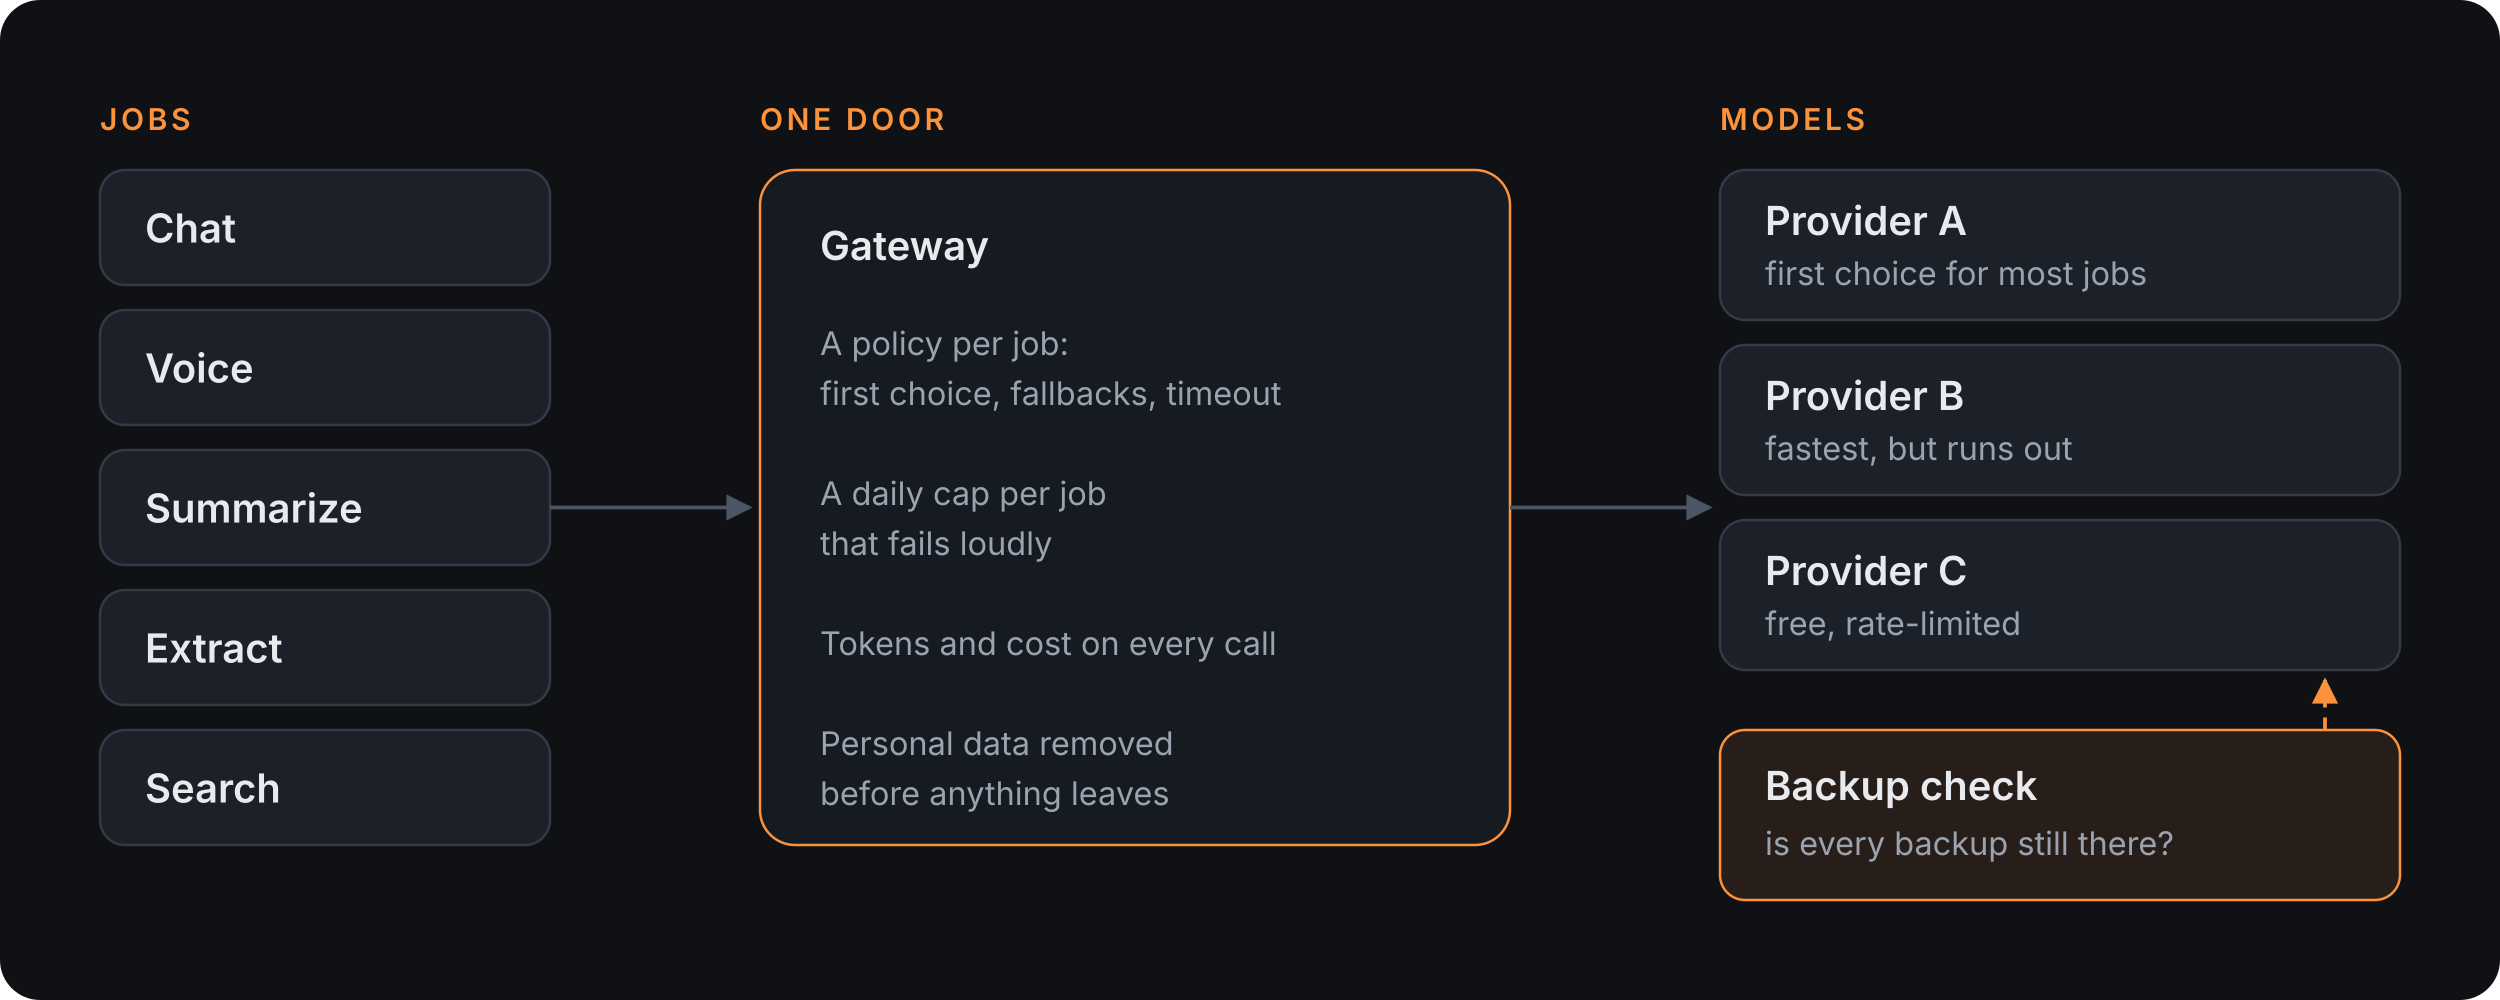
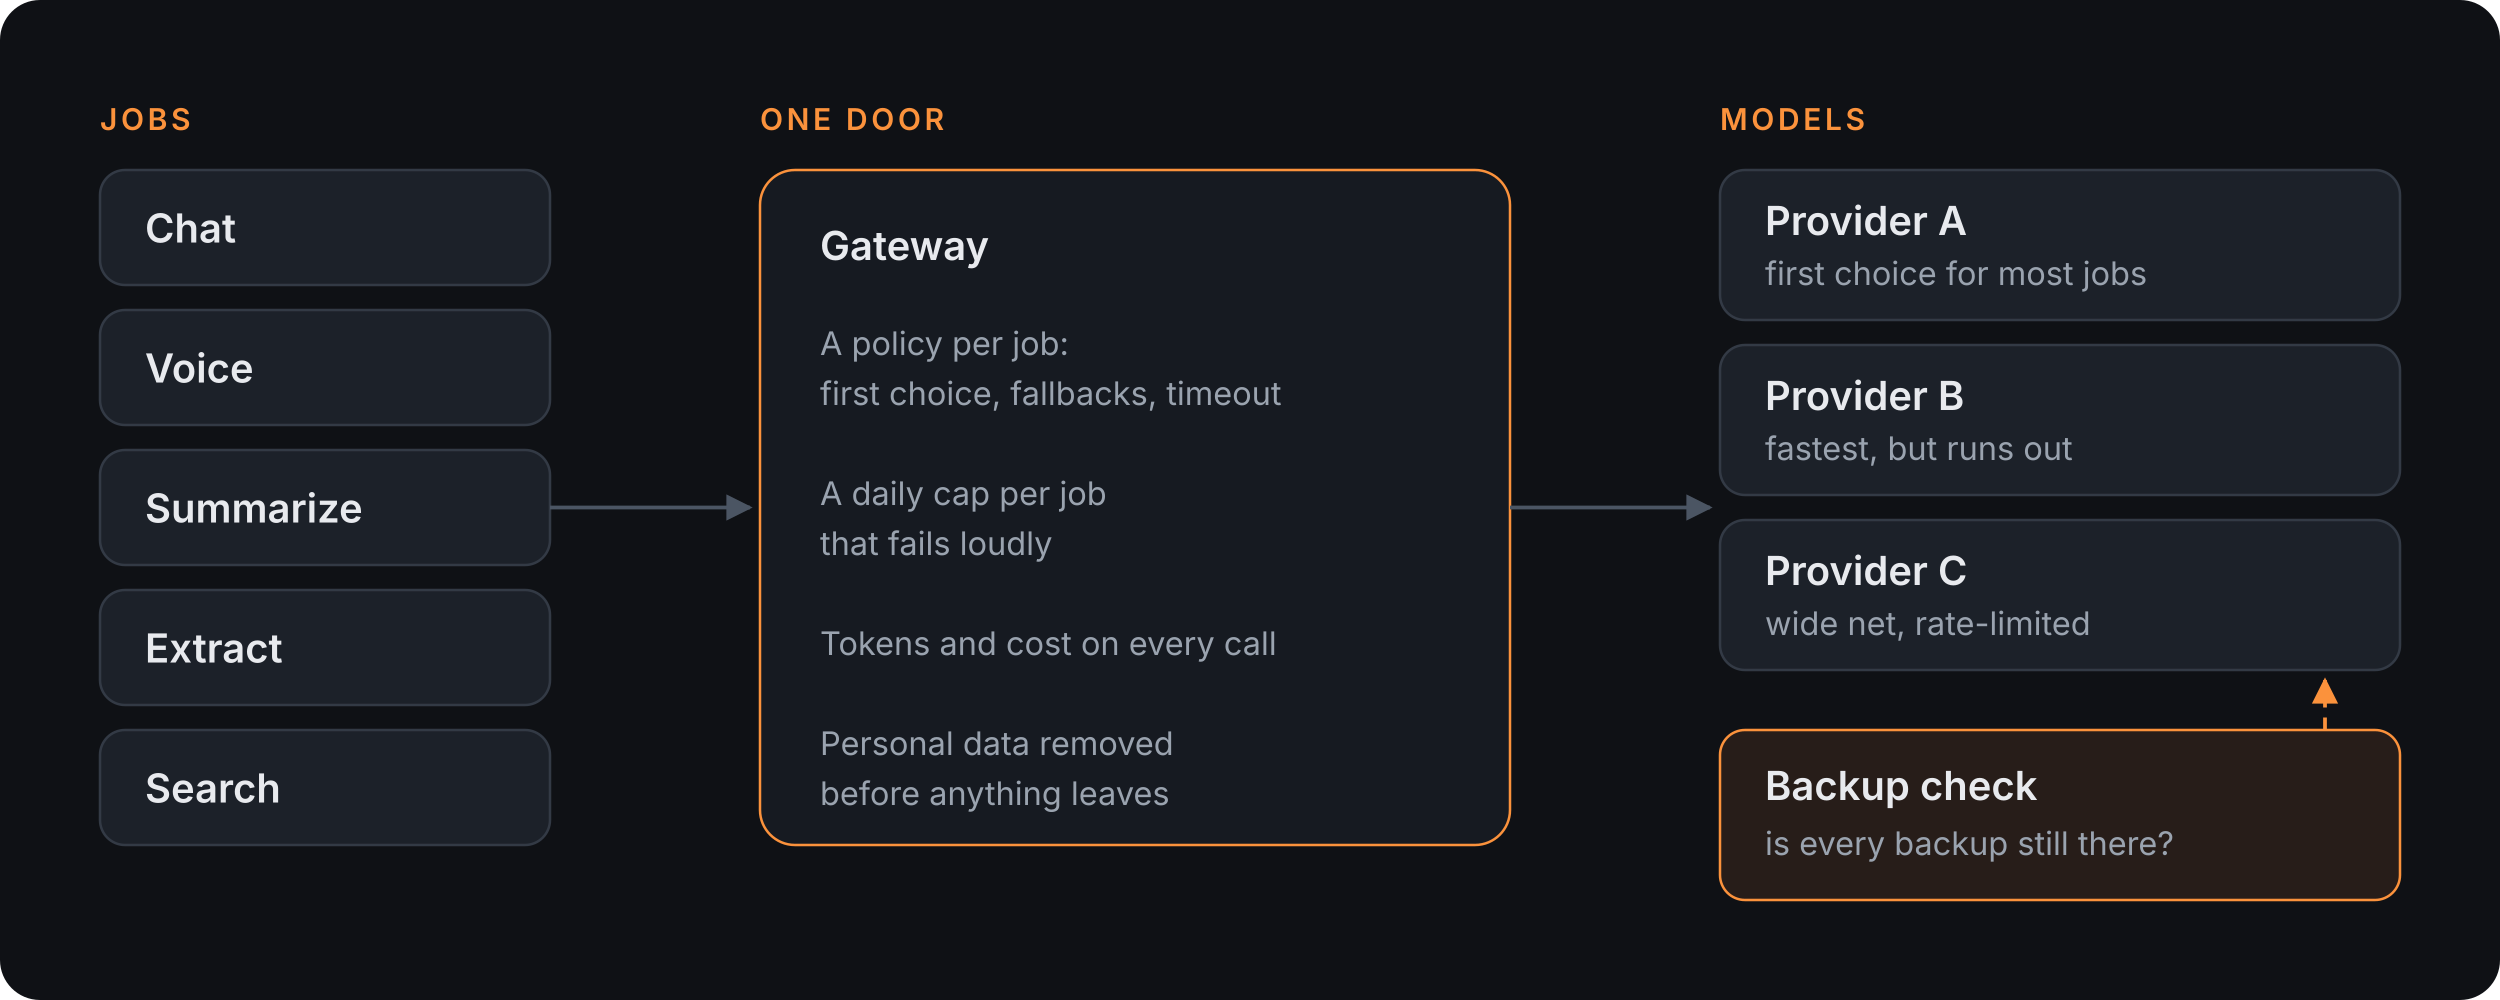
<svg xmlns="http://www.w3.org/2000/svg" viewBox="0 0 1000 400" font-family="Inter, system-ui, sans-serif">
  <style>
    .bg{fill:#0f1115}.box{fill:#1c2129;stroke:#333a45}.door{fill:#161a21;stroke:#fb923c}
    .acc{fill:rgba(251,146,60,.10);stroke:#fb923c}.t{fill:#e8eaee;font-size:16px;font-weight:600}
    .s{fill:#9aa3af;font-size:13px}.h{fill:#fb923c;font-size:12px;font-weight:600;letter-spacing:.12em}
    .ln{stroke:#4b5563;stroke-width:1.5;fill:none}.la{stroke:#fb923c;stroke-width:1.5;fill:none;stroke-dasharray:5 4}
  </style>
  <defs>
    <marker id="a" viewBox="0 0 10 10" refX="9" refY="5" markerWidth="7" markerHeight="7" orient="auto">
      <path d="M0 0L10 5L0 10z" fill="#4b5563" />
    </marker>
    <marker id="b" viewBox="0 0 10 10" refX="9" refY="5" markerWidth="7" markerHeight="7" orient="auto">
      <path d="M0 0L10 5L0 10z" fill="#fb923c" />
    </marker>
  </defs>
  <rect class="bg" width="1000" height="400" rx="16" />
  <text class="h" x="40" y="52">JOBS</text>
  <rect class="box" x="40" y="68" width="180" height="46" rx="10" />
  <text class="t" x="58" y="97">Chat</text>
  <rect class="box" x="40" y="124" width="180" height="46" rx="10" />
  <text class="t" x="58" y="153">Voice</text>
  <rect class="box" x="40" y="180" width="180" height="46" rx="10" />
  <text class="t" x="58" y="209">Summarize</text>
  <rect class="box" x="40" y="236" width="180" height="46" rx="10" />
  <text class="t" x="58" y="265">Extract</text>
  <rect class="box" x="40" y="292" width="180" height="46" rx="10" />
  <text class="t" x="58" y="321">Search</text>
  <path class="ln" d="M220 203 H300" marker-end="url(#a)" />
  <text class="h" x="304" y="52">ONE DOOR</text>
  <rect class="door" x="304" y="68" width="300" height="270" rx="14" />
  <text class="t" x="328" y="104">Gateway</text>
  <text class="s" x="328" y="142">A policy per job:</text>
  <text class="s" x="328" y="162">first choice, fallbacks, timeout</text>
  <text class="s" x="328" y="202">A daily cap per job</text>
  <text class="s" x="328" y="222">that fails loudly</text>
  <text class="s" x="328" y="262">Tokens and cost on every call</text>
  <text class="s" x="328" y="302">Personal data removed</text>
  <text class="s" x="328" y="322">before anything leaves</text>
  <path class="ln" d="M604 203 H684" marker-end="url(#a)" />
  <text class="h" x="688" y="52">MODELS</text>
  <rect class="box" x="688" y="68" width="272" height="60" rx="10" />
  <text class="t" x="706" y="94">Provider A</text>
  <text class="s" x="706" y="114">first choice for most jobs</text>
  <rect class="box" x="688" y="138" width="272" height="60" rx="10" />
  <text class="t" x="706" y="164">Provider B</text>
  <text class="s" x="706" y="184">fastest, but runs out</text>
  <rect class="box" x="688" y="208" width="272" height="60" rx="10" />
  <text class="t" x="706" y="234">Provider C</text>
-   <text class="s" x="706" y="254">free, rate-limited</text>
+   <text class="s" x="706" y="254">wide net, rate-limited</text>
  <rect class="acc" x="688" y="292" width="272" height="68" rx="10" />
  <text class="t" x="706" y="320">Backup check</text>
  <text class="s" x="706" y="342">is every backup still there?</text>
  <path class="la" d="M930 292 V272" marker-end="url(#b)" />
</svg>
